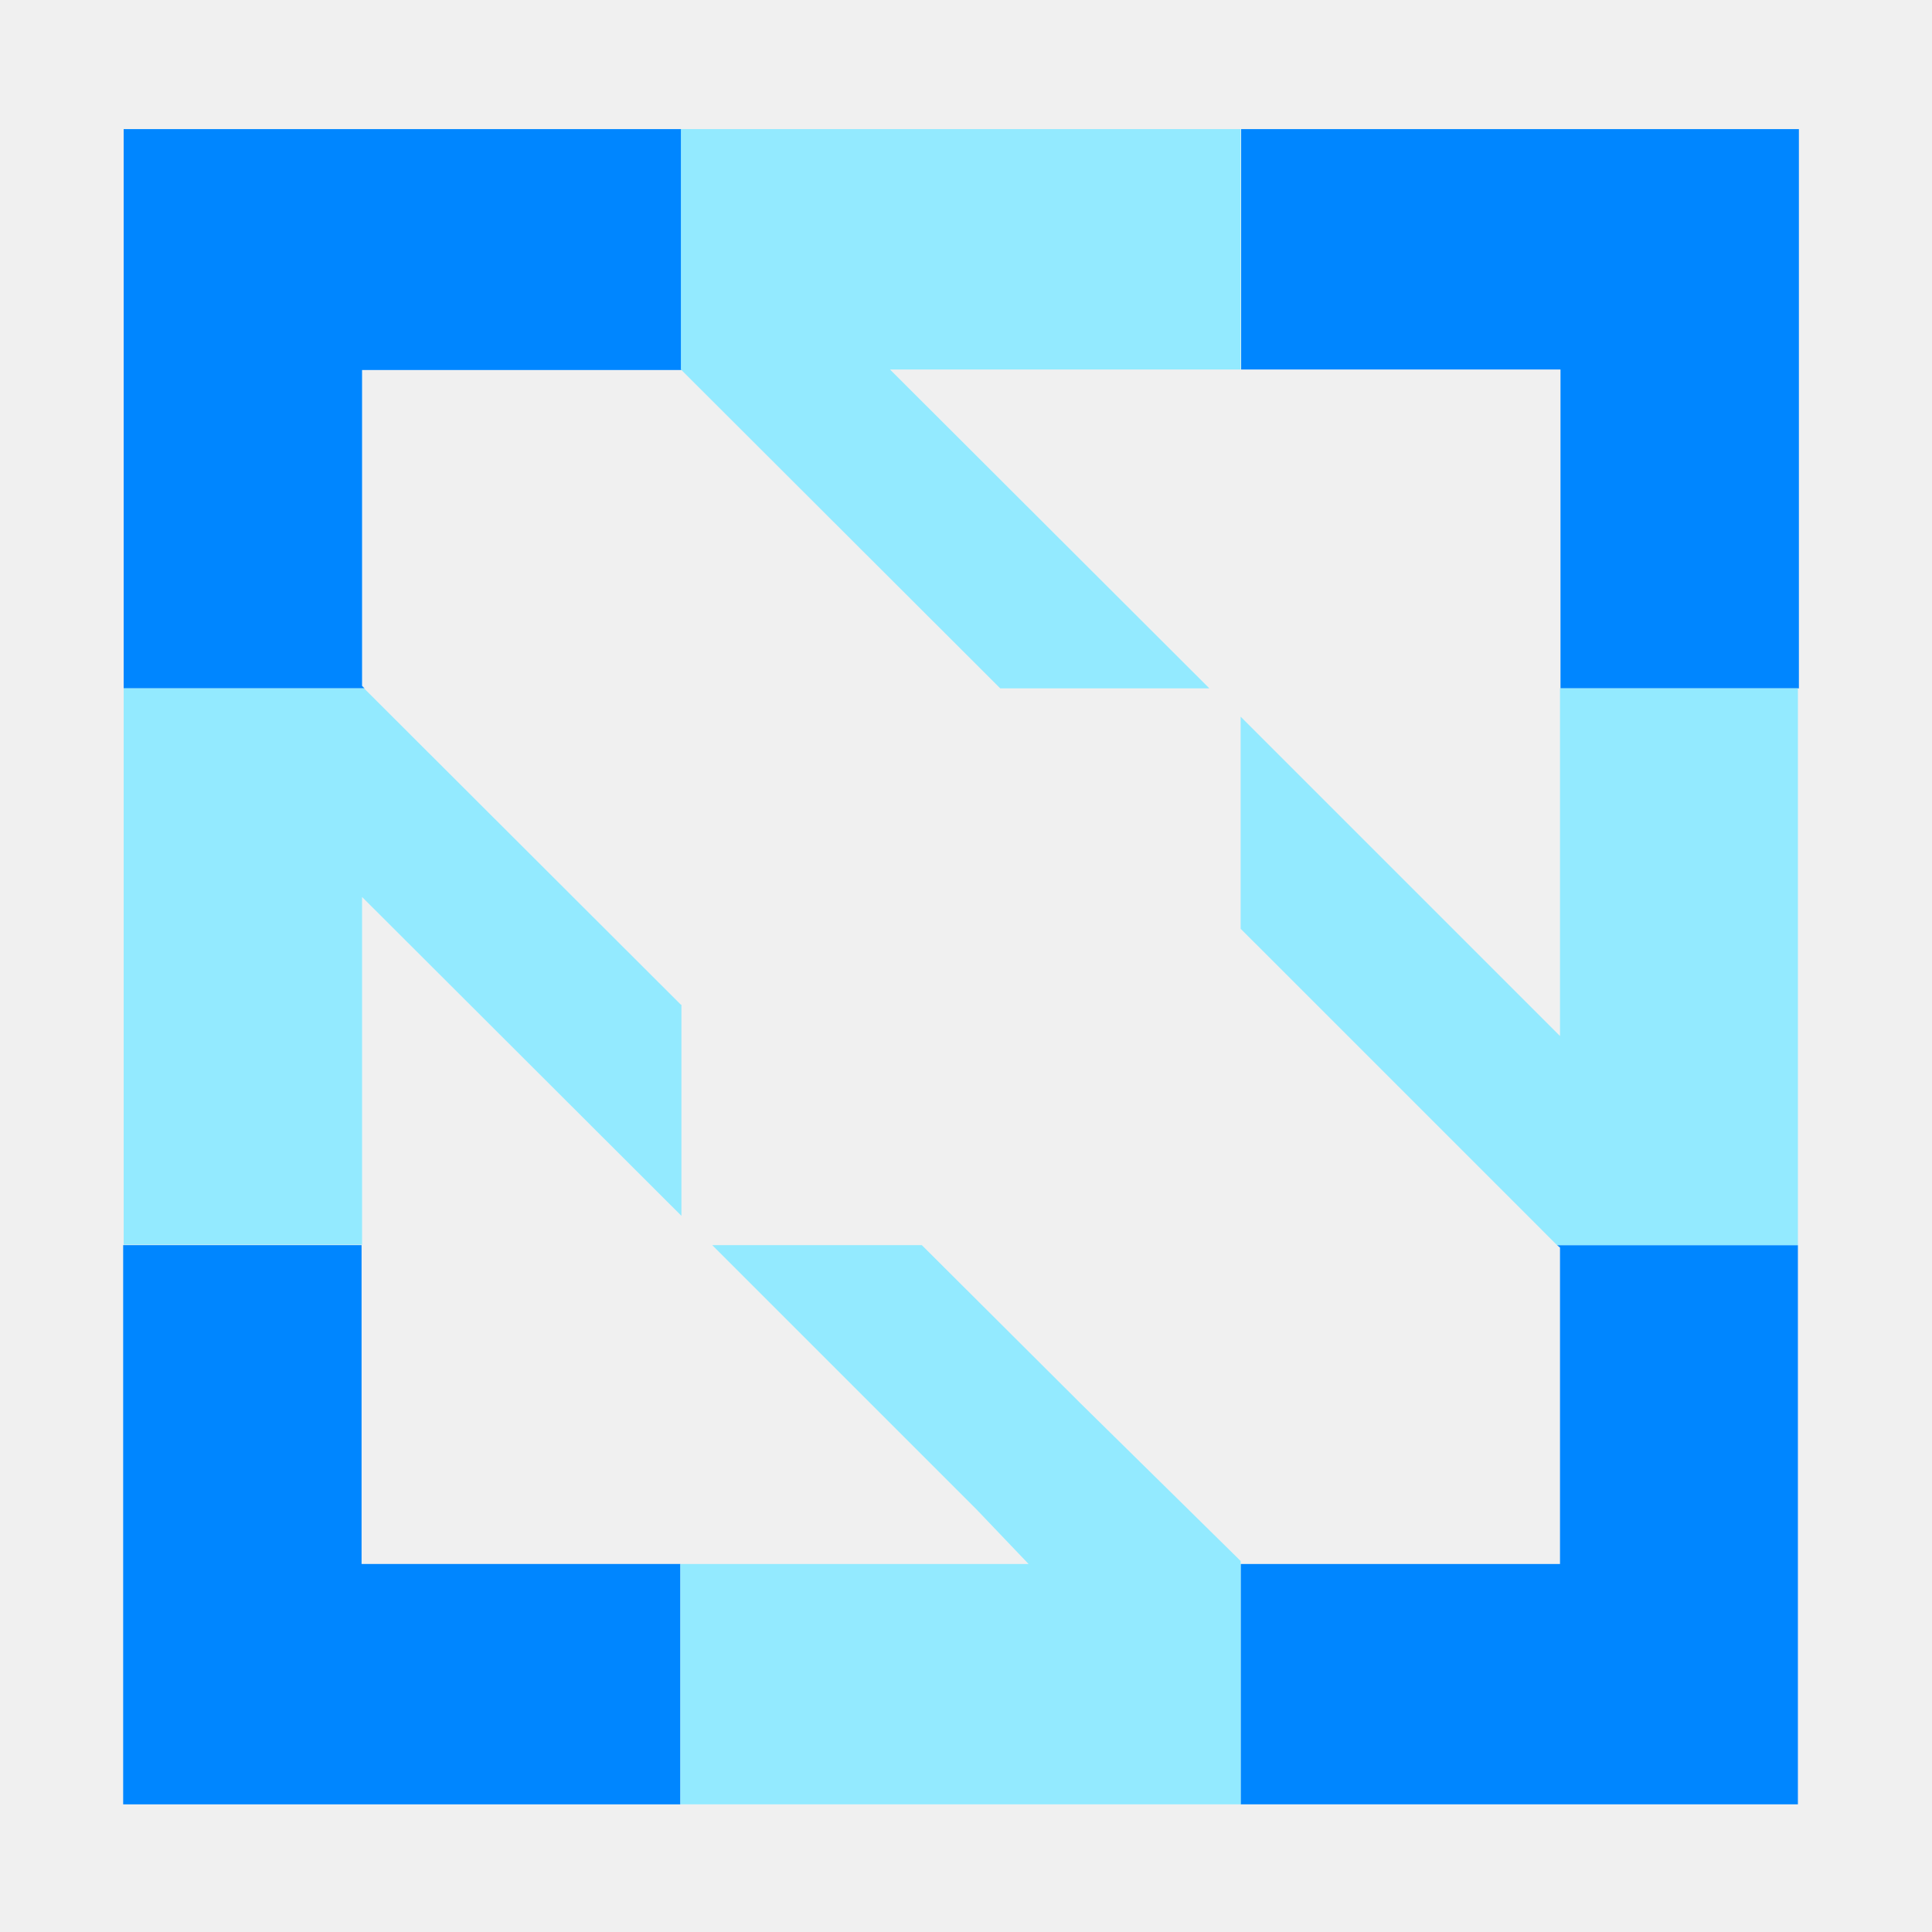
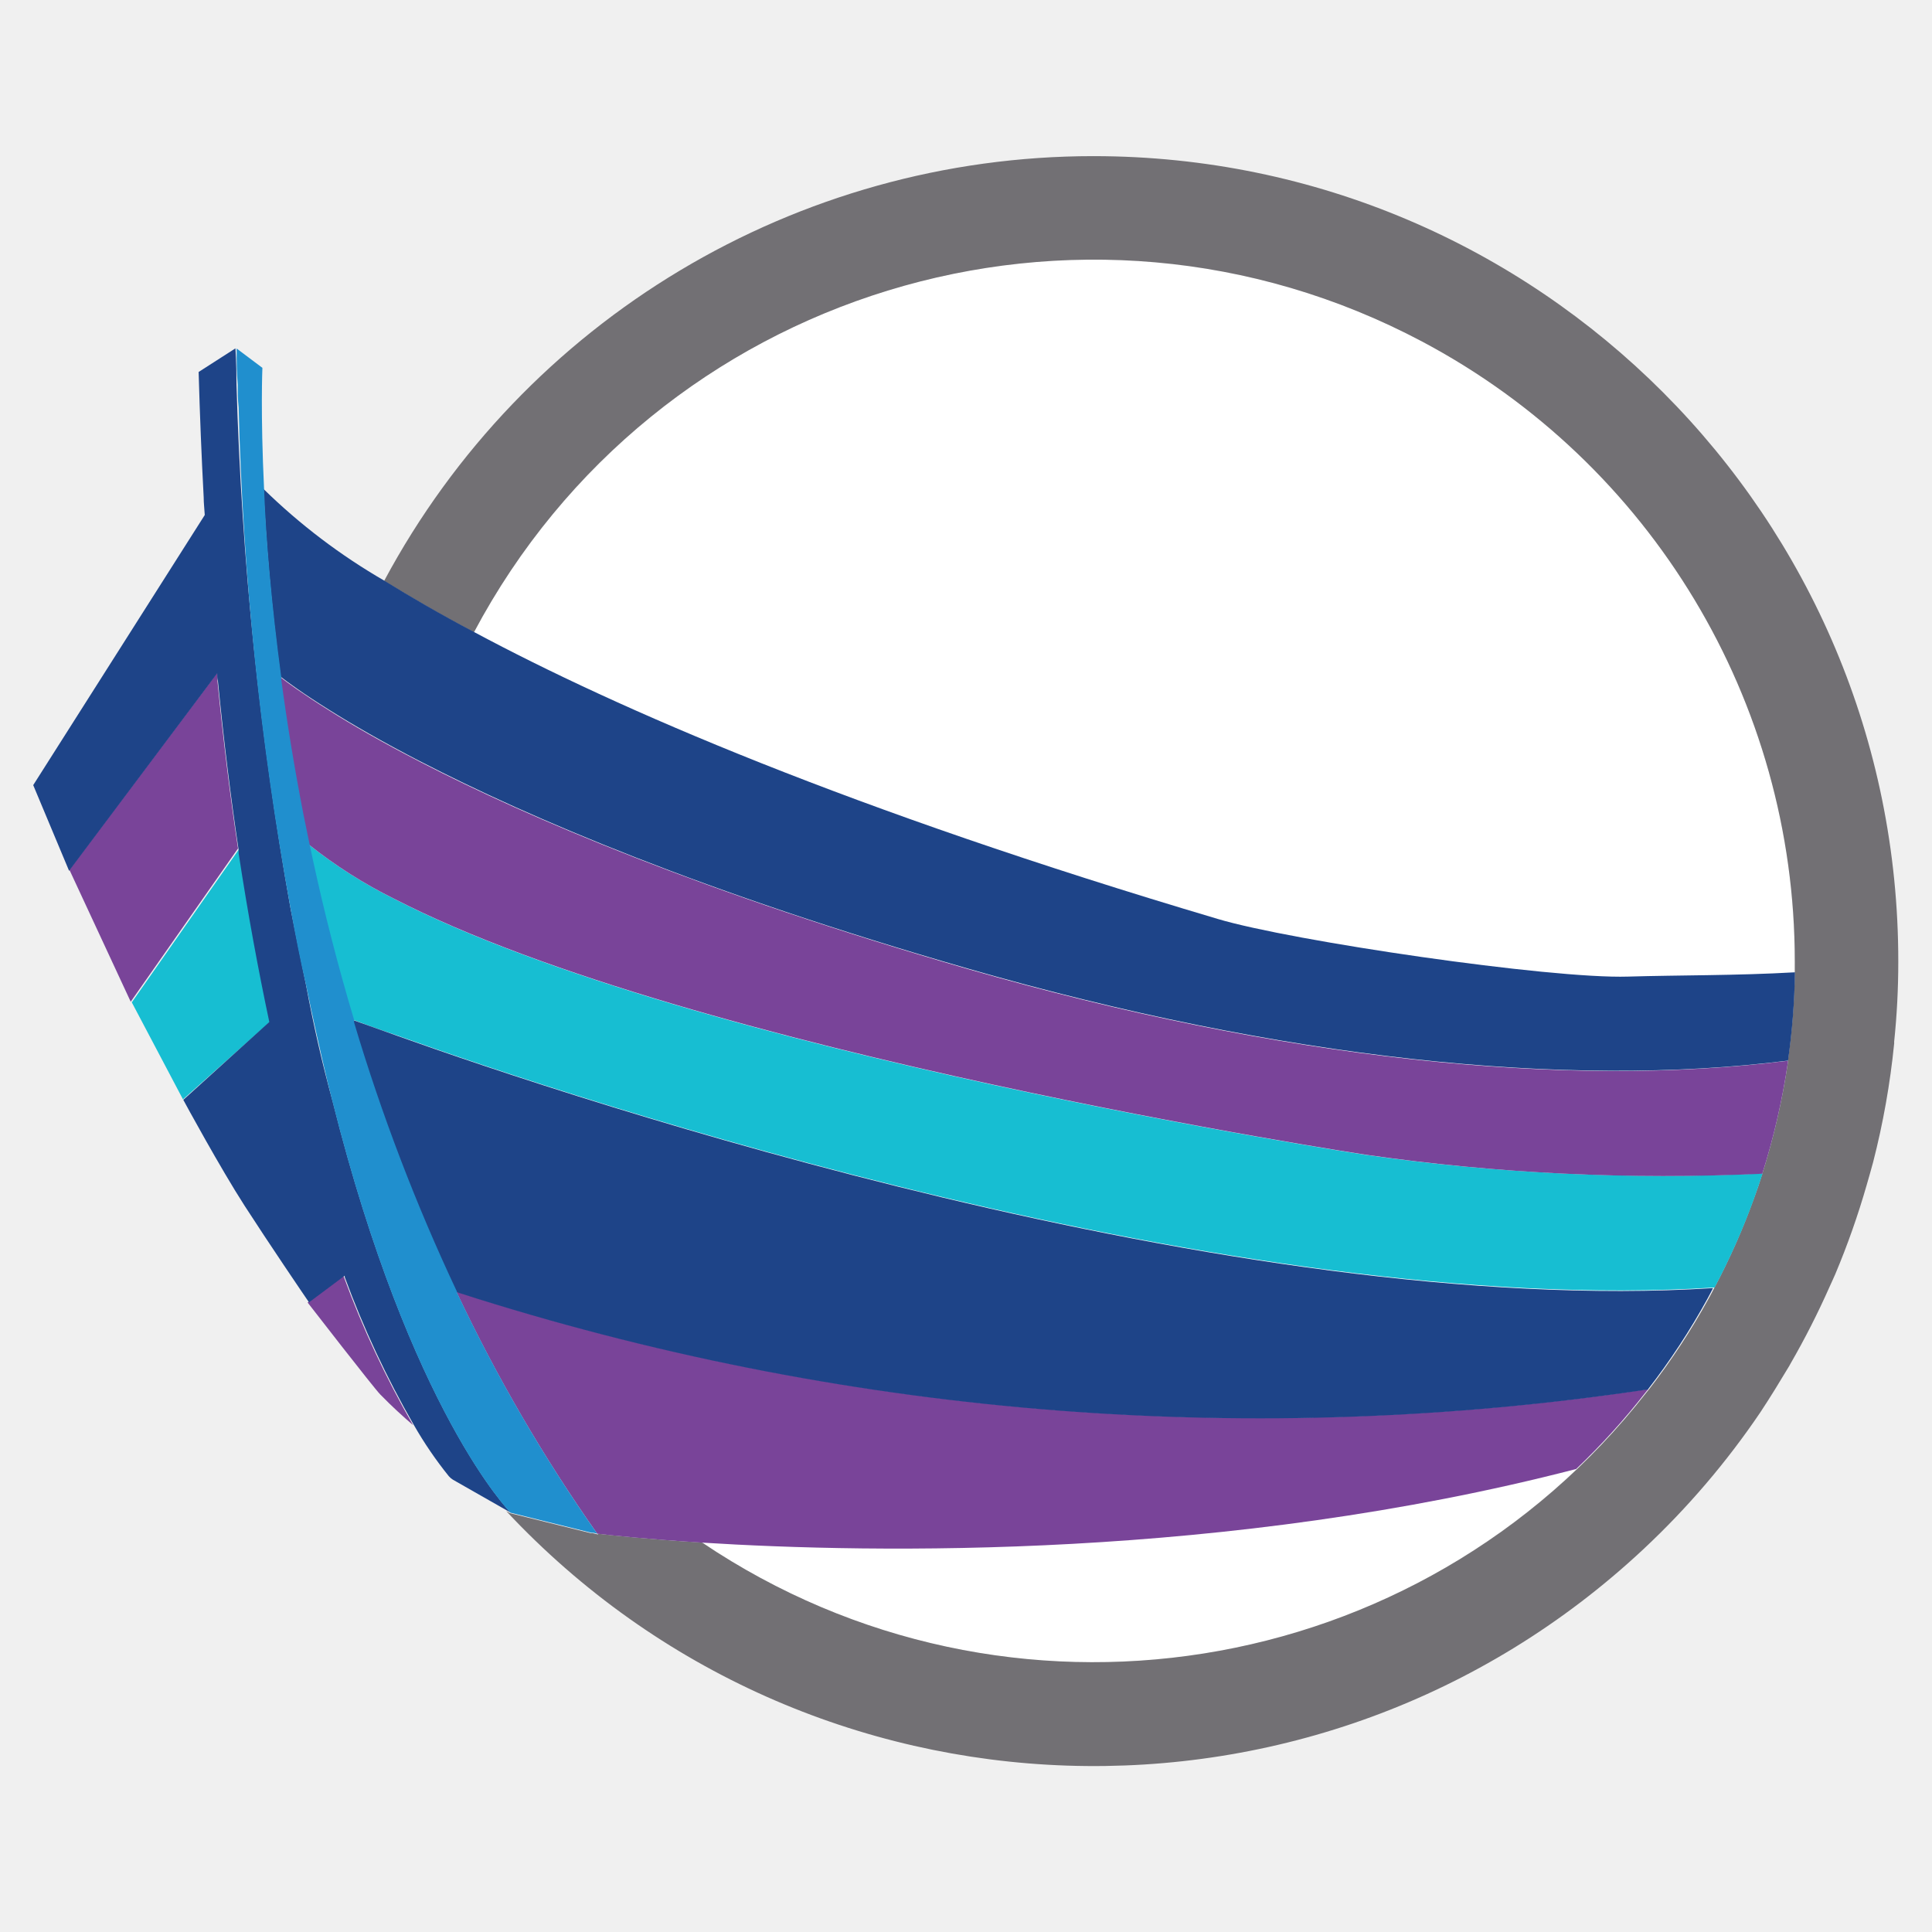
- <svg xmlns="http://www.w3.org/2000/svg" version="1.1" id="a" x="0px" y="0px" viewBox="0 0 389 389" style="enable-background:new 0 0 389 389;" xml:space="preserve">
-   <style type="text/css">
- 	.st0{fill:#0086FF;}
- 	.st1{fill:#93EAFF;}
- </style>
-   <g>
-     <path class="st0" d="M72.8,250.7h-48v112.6h112.2v-48.4H72.8V250.7z" />
-     <path class="st0" d="M314.1,251.2v63.7h-64.3v48.4h112.2V250.7h-48.5L314.1,251.2z" />
-     <path class="st0" d="M24.9,138.6h48.5l-0.5-0.5V74.5h64.3V26H24.9V138.6z" />
-     <path class="st0" d="M249.9,26v48.4h64.3v64.2h48V26C362.1,26,249.9,26,249.9,26z" />
-     <path class="st1" d="M243.5,138.6l-64.3-64.2h70.6V26H137.1v48.4l64.3,64.2H243.5z" />
-     <path class="st1" d="M185.6,250.7h-42.2l53.2,53.2l10.5,11h-70.1v48.4h112.8v-49l-32.1-31.6L185.6,250.7z" />
-     <path class="st1" d="M314.1,138.6v70l-11.1-11.1l-53.2-53.2V187l31.6,31.6l32.1,32.1h48.5V138.6H314.1L314.1,138.6z" />
-     <path class="st1" d="M137.1,202.3l-63.8-63.7H24.9v112h48v-70l64.3,64.2V202.3z" />
-   </g>
+ <svg xmlns="http://www.w3.org/2000/svg" id="artwork" viewBox="0 0 400 400">
+   <defs>
+     <style>.cls-1{fill:none;}.cls-2{fill:#fff;}.cls-3{fill:#1e4488;}.cls-4{fill:#208fce;}.cls-5{fill:#17bed2;}.cls-6{fill:#727074;}.cls-7{fill:#794499;}</style>
+   </defs>
+   <circle class="cls-2" cx="226.386" cy="198.957" r="145.176" />
+   <path class="cls-1" d="M145.292,319.376c56.467,38.035,131.785,31.699,181.105-15.235-72.397,18.758-145.239,17.488-181.105,15.235Z" />
+   <path class="cls-1" d="M336.966,202.226c10.664-.317,22.218-.19,34.564-.889v-2.38c-.214-80.196-65.399-145.033-145.595-144.819-53.445,.143-102.492,29.633-127.681,76.77,29.645,15.87,77.666,36.532,153.999,59.353,15.171,4.57,68.747,12.442,84.712,11.966Z" />
+   <path class="cls-1" d="M48.741,72.126s0,2.666,.222,7.49c-.063-2.476-.159-4.951-.222-7.49Z" />
+   <path class="cls-6" d="M226.386,32.325c-61.425-.004-117.866,33.798-146.858,87.95,5.205,3.174,11.331,6.792,18.599,10.633,37.6-70.835,125.504-97.778,196.339-60.178,47.448,25.186,77.116,74.509,77.127,128.227v2.38c-.088,6.118-.565,12.224-1.428,18.282-.016,.116-.016,.233,0,.349-1.154,7.809-2.927,15.514-5.3,23.043-.529,1.714-1.1,3.396-1.714,5.047-2.296,6.376-5.043,12.581-8.22,18.568-.381,.73-.762,1.492-1.174,2.222-3.606,6.567-7.723,12.839-12.315,18.758l-.571,.698c-46.898,60.073-132.269,73.643-195.483,31.073-11.14-.698-18.726-1.492-21.583-1.841v.159l-1.047-.254h-.381l-16.79-4.158-.793-.444c62.846,67.203,168.272,70.735,235.476,7.888,9.108-8.517,17.231-18.03,24.216-28.36,2.095-3.174,4.031-6.348,5.935-9.522,.094-.197,.2-.388,.317-.571,2.965-5.144,5.656-10.442,8.062-15.87,.381-.857,.793-1.714,1.174-2.603,2.533-6.023,4.705-12.191,6.507-18.472,.444-1.555,.92-3.174,1.333-4.729,2.067-8.046,3.521-16.237,4.348-24.503,.016-.126,.016-.254,0-.381,.574-5.515,.861-11.055,.857-16.6h0c.088-92.028-74.445-166.702-166.473-166.79-.053-0-.106-0-.159-0Z" />
+   <path class="cls-6" d="M66.705,219.714c-.413-1.809-.857-3.555-1.27-5.459,.413,1.841,.857,3.65,1.27,5.459Z" />
+   <path class="cls-6" d="M67.689,223.999c.349,1.428,.698,2.793,1.047,4.158-.73-2.793-1.365-5.618-2.031-8.443,.317,1.428,.666,2.92,.984,4.285Z" />
+   <path class="cls-6" d="M65.436,214.255c-.762-3.46-1.524-6.951-2.222-10.411,.73,3.587,1.46,7.046,2.222,10.411Z" />
+   <path class="cls-5" d="M282.787,239.107s-139.209-21.107-200.973-52.909c-6.358-3.133-12.36-6.943-17.901-11.363l.762,3.555c2.285,10.537,5.078,21.519,8.443,32.755,1.587,.603,4.602,1.714,8.919,3.174,37.833,13.489,173.265,58.591,272.958,52.243,3.177-5.986,5.924-12.191,8.22-18.568,.593-1.65,1.164-3.333,1.714-5.047-27.44,1.317-54.944,.031-82.141-3.84Z" />
+   <path class="cls-5" d="M49.503,176.485v-.698l-22.218,31.739h0l10.601,20.091h0l18.123-16.155c-2.38-10.537-4.57-22.154-6.507-34.977Z" />
+   <path class="cls-7" d="M200.328,200.607c-54.877-15.87-90.965-31.327-113.182-42.785-8.157-4.19-14.441-7.84-19.044-10.76-5.586-3.491-8.824-5.904-10.093-6.887v.476c1.174,8.697,2.666,17.996,4.57,27.804,.413,2.095,.857,4.253,1.301,6.348,5.541,4.42,11.543,8.229,17.901,11.363,61.765,31.739,200.973,52.909,200.973,52.909,27.184,3.901,54.677,5.219,82.11,3.936,2.374-7.529,4.146-15.234,5.3-23.043-.016-.116-.016-.233,0-.349-46.149,5.84-105.025-.349-169.837-19.012Z" />
+   <path class="cls-7" d="M99.143,268.878l-4.57-1.46v.19c8.235,17.448,17.962,34.152,29.073,49.926,2.857,.349,10.442,1.143,21.583,1.841,35.865,2.253,108.707,3.523,181.105-15.235,5.179-4.927,9.984-10.231,14.378-15.87l.571-.698c-81.089,12.152-163.877,5.76-242.139-18.694Z" />
+   <path class="cls-7" d="M44.964,139.318l-30.597,40.753h0l12.696,27.328,22.218-31.739c-1.629-10.791-3.058-22.429-4.285-34.913,.063-.317,.032-.889-.032-1.428Z" />
+   <path class="cls-7" d="M71.085,264.181l-7.395,5.491s13.743,17.742,15.044,19.044c2.476,2.539,4.761,4.602,6.792,6.348-5.638-9.782-10.427-20.029-14.314-30.628-.053-.079-.095-.164-.127-.254Z" />
+   <path class="cls-3" d="M252.126,190.26c-76.333-22.662-124.355-43.546-153.872-59.353-7.268-3.84-13.394-7.427-18.599-10.633-9.135-5.269-17.569-11.667-25.106-19.044,.508,10.442,1.524,23.678,3.555,38.881,1.27,.984,4.507,3.396,10.093,6.887,4.634,2.92,10.918,6.57,19.044,10.76,22.218,11.458,58.305,26.978,113.182,42.785,64.812,18.663,123.783,24.852,169.774,19.044,.863-6.058,1.34-12.164,1.428-18.282-12.188,.698-23.9,.571-34.564,.889-16.06,.508-69.636-7.364-84.934-11.934Z" />
+   <path class="cls-3" d="M82.035,214.382c-4.317-1.524-7.332-2.634-8.919-3.174v.54c5.69,19.086,12.809,37.717,21.297,55.734l4.57,1.46c78.28,24.475,161.091,30.878,242.203,18.726,4.591-5.919,8.709-12.191,12.315-18.758,.413-.73,.793-1.492,1.174-2.222-99.376,6.284-234.808-38.785-272.641-52.306Z" />
+   <path class="cls-3" d="M63.341,203.844c-1.047-5.015-2.063-10.252-3.174-15.679-6.407-35.857-10.152-72.139-11.204-108.549,0-4.824-.222-7.49-.222-7.49l-7.617,4.888c.254,8.95,.603,17.605,1.047,25.963,0,1.238,.159,2.412,.222,3.65L6.877,162.552l7.427,17.742,30.66-40.88c0,.54,0,1.111,.159,1.65,1.227,12.442,2.656,24.08,4.285,34.913v.698c1.936,12.696,4.126,24.439,6.348,34.913l-17.806,16.124h0c.317,.603,7.681,14.156,12.696,21.932,5.015,7.776,12.283,18.472,13.331,19.996l7.395-5.523c-.012,.095-.012,.191,0,.286,3.888,10.6,8.677,20.847,14.314,30.628,2.127,3.72,4.547,7.265,7.237,10.601,.247,.285,.536,.531,.857,.73l11.141,6.348,.793,.444s-20.662-20.821-36.818-85.03c-2.222-7.998-4.031-16.092-5.554-24.281Z" />
+   <path class="cls-4" d="M123.646,317.535c-11.1-15.775-20.817-32.479-29.041-49.926v-.19c-8.488-18.017-15.607-36.648-21.297-55.734v-.54c-3.364-11.236-6.157-22.218-8.443-32.755l-.762-3.555c-.444-2.127-.889-4.285-1.301-6.348-1.904-9.807-3.396-19.044-4.57-27.804v-.476c-2.031-15.203-3.174-28.565-3.555-38.881-.762-15.87-.349-25.169-.349-25.169l-5.332-3.999c0,2.539,0,5.015,.222,7.49,0,1.397,0,3.015,.19,4.729,.878,34.823,4.476,69.525,10.76,103.788,.984,5.427,2,10.664,3.174,15.679,1.46,7.11,2.984,13.87,4.475,20.154,.349,1.428,.698,2.793,1.047,4.158,16.155,64.209,36.818,85.03,36.818,85.03l16.79,4.158h.413l1.047,.254-.286-.063Z" />
</svg>
